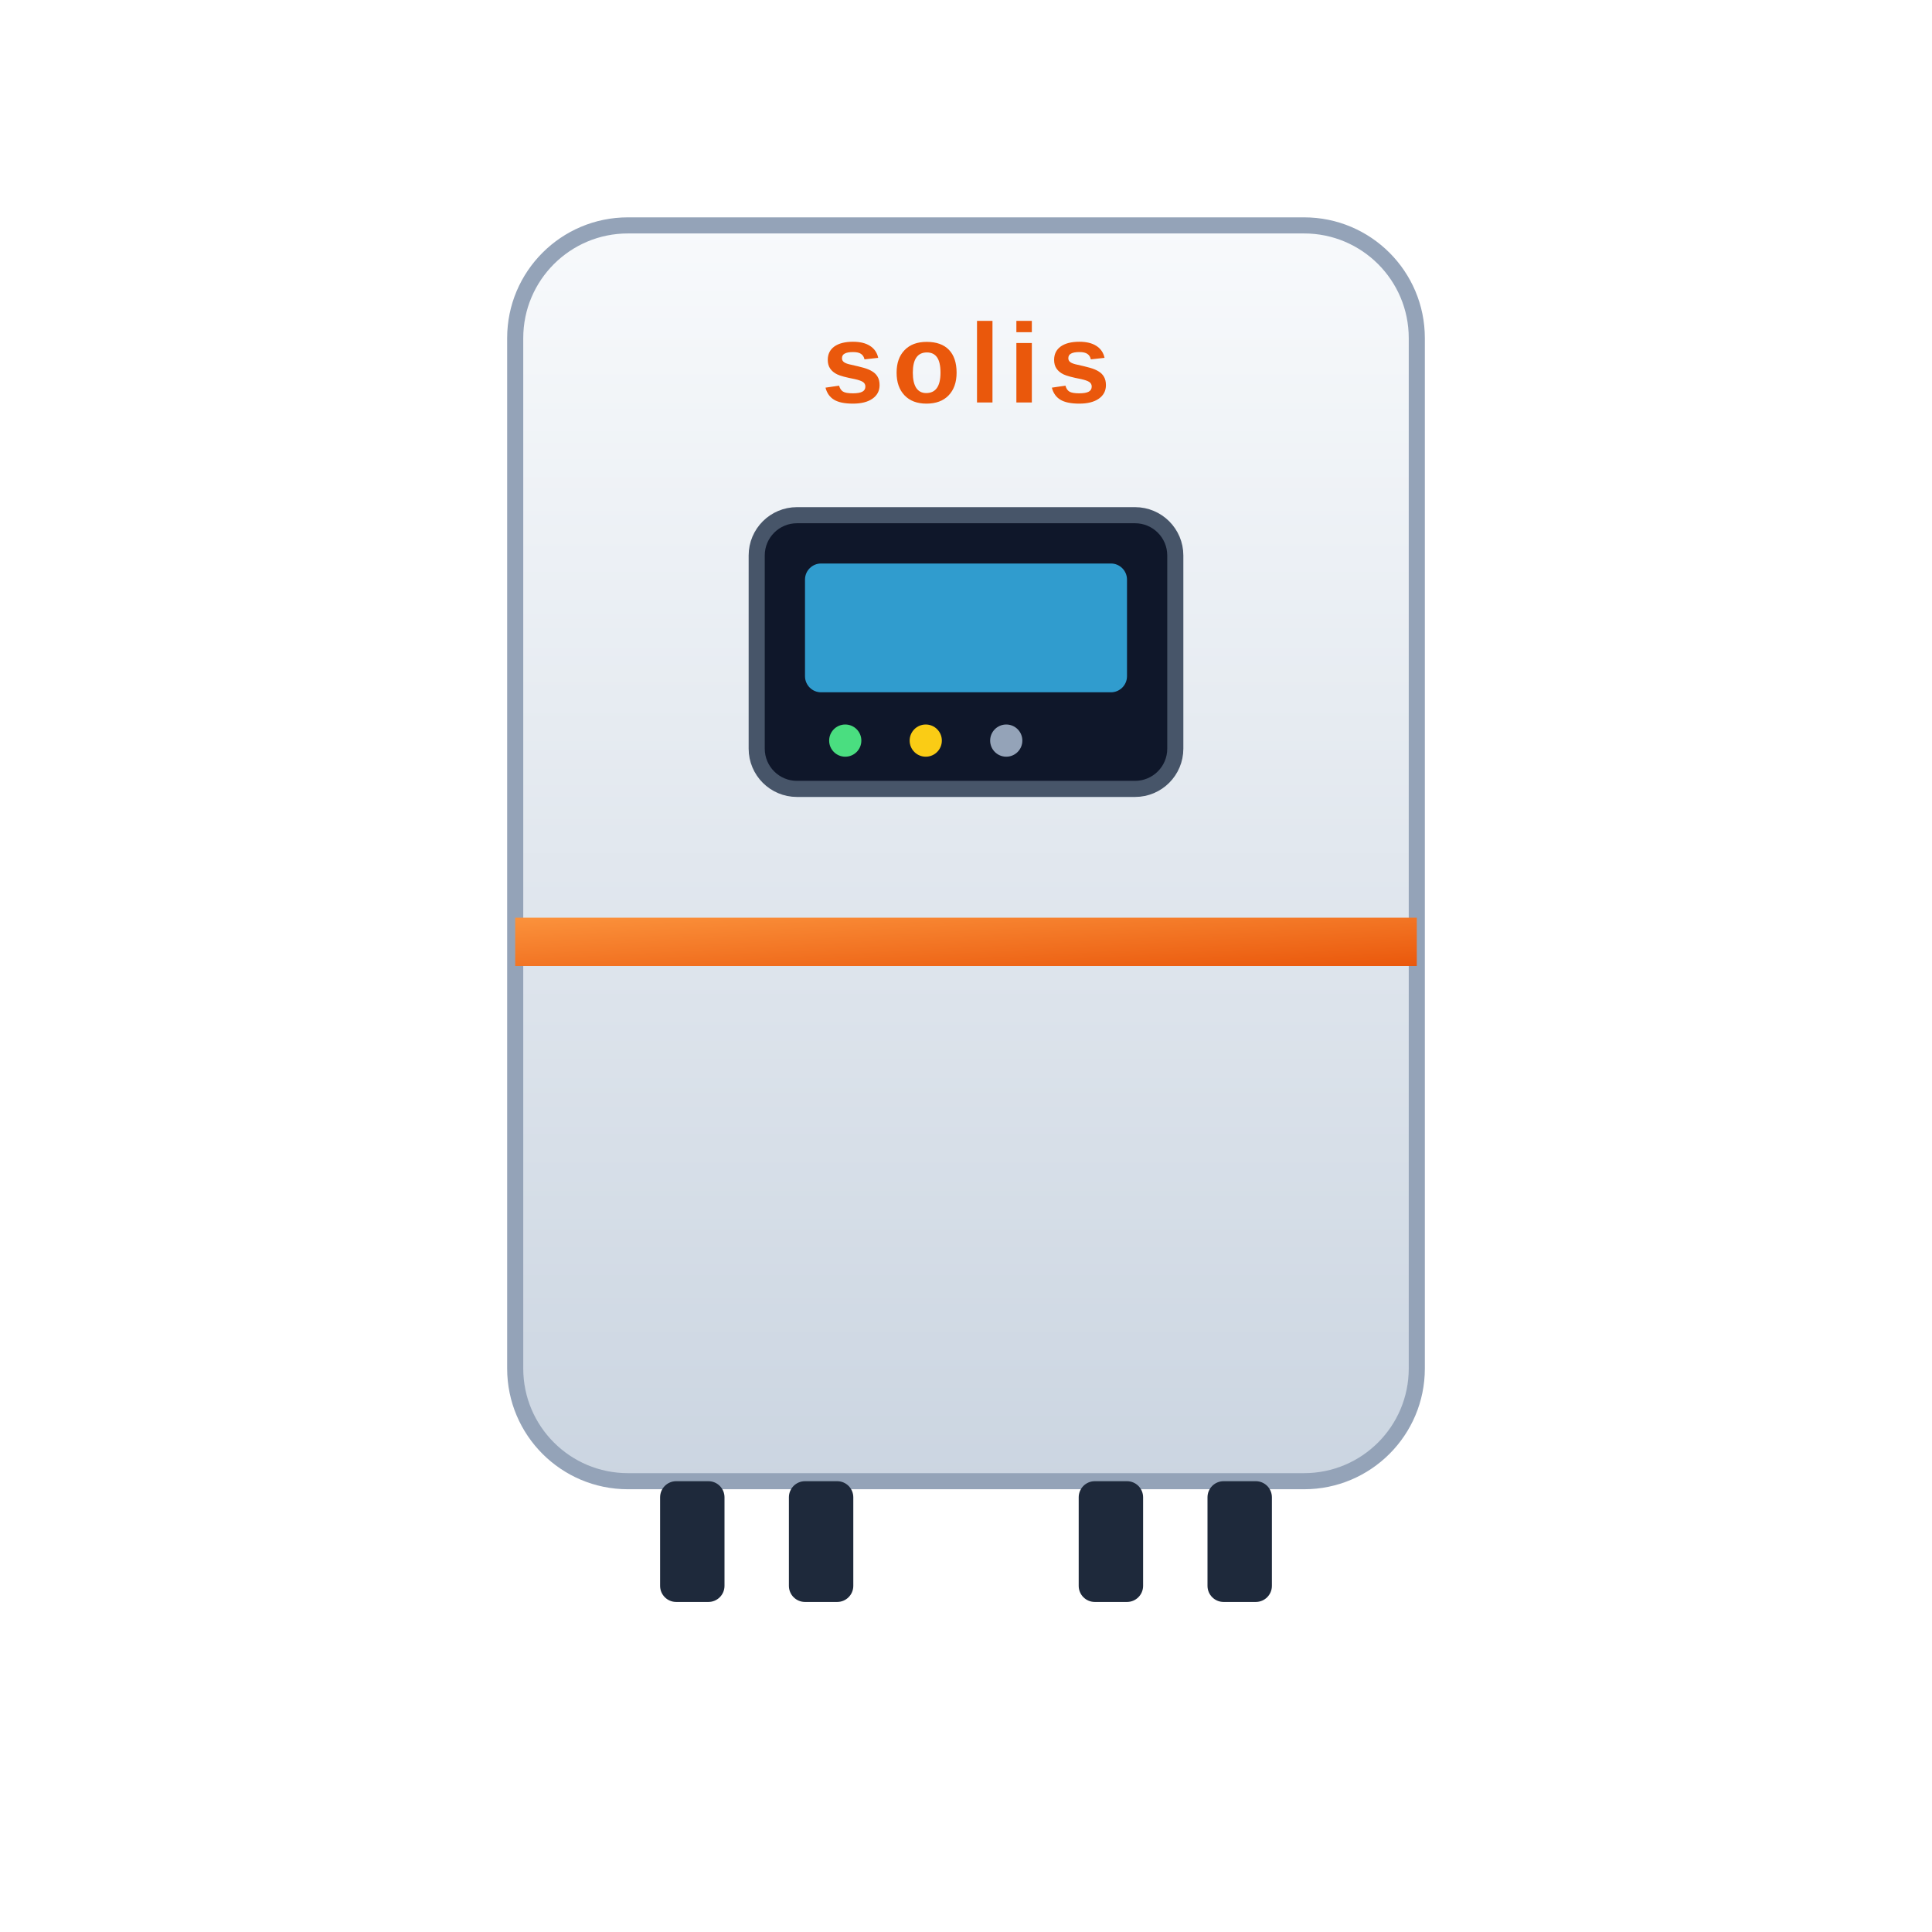
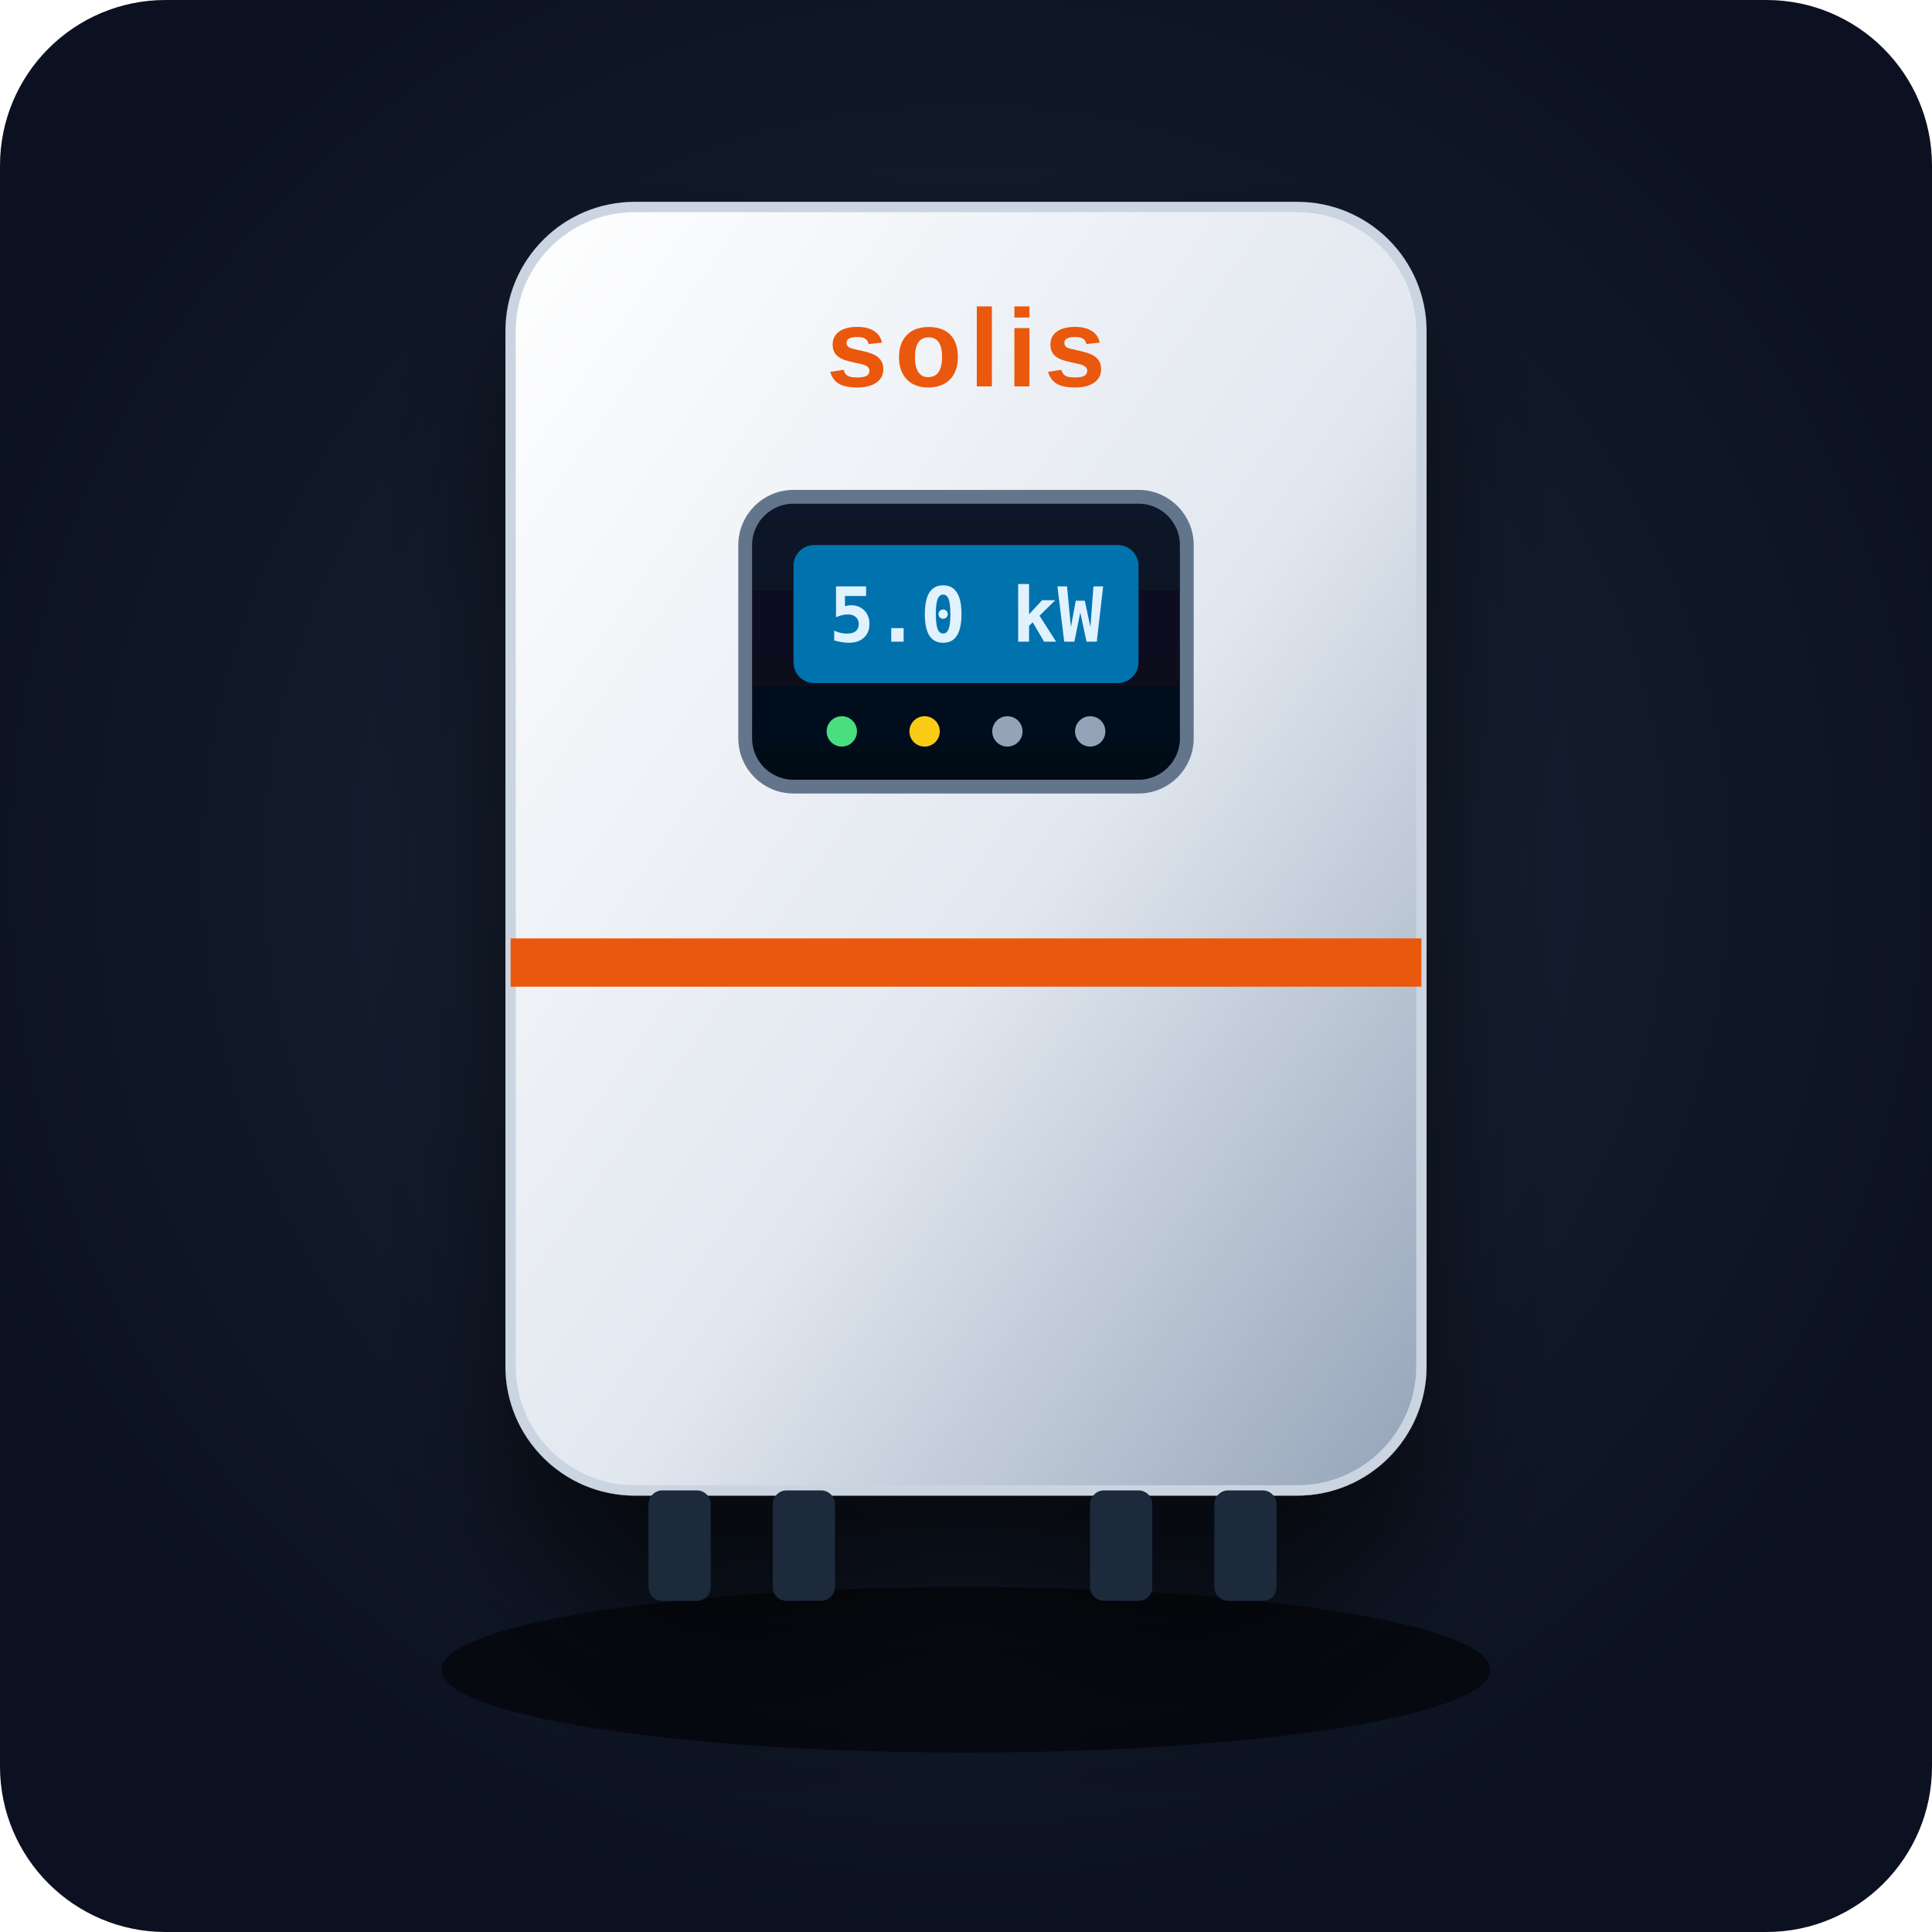
- <svg xmlns="http://www.w3.org/2000/svg" viewBox="0 0 240 240" width="240" height="240" fill="none">
+ <svg xmlns="http://www.w3.org/2000/svg" viewBox="0 0 280 280" width="280" height="280" fill="none">
  <defs>
-     <linearGradient id="bodyLight" x1="0" y1="0" x2="0" y2="1">
-       <stop offset="0%" stop-color="#F8FAFC" />
-       <stop offset="100%" stop-color="#CBD5E1" />
+     <radialGradient id="studioBg" cx="50%" cy="45%" r="55%">
+       <stop offset="0%" stop-color="#1E293B" />
+       <stop offset="100%" stop-color="#0B1120" />
+     </radialGradient>
+     <linearGradient id="whiteChassis" x1="0%" y1="0%" x2="100%" y2="100%">
+       <stop offset="0%" stop-color="#FFFFFF" />
+       <stop offset="55%" stop-color="#E2E8F0" />
+       <stop offset="100%" stop-color="#94A3B8" />
    </linearGradient>
-     <linearGradient id="bodyDark" x1="0" y1="0" x2="0" y2="1">
+     <linearGradient id="silverMetal" x1="0%" y1="0%" x2="100%" y2="100%">
+       <stop offset="0%" stop-color="#E2E8F0" />
+       <stop offset="50%" stop-color="#94A3B8" />
+       <stop offset="100%" stop-color="#475569" />
+     </linearGradient>
+     <linearGradient id="darkChassis" x1="0%" y1="0%" x2="100%" y2="100%">
      <stop offset="0%" stop-color="#334155" />
-       <stop offset="100%" stop-color="#0F172A" />
+       <stop offset="50%" stop-color="#1E293B" />
+       <stop offset="100%" stop-color="#090D16" />
    </linearGradient>
-     <linearGradient id="accentBlue" x1="0" y1="0" x2="1" y2="1">
+     <linearGradient id="matteBlack" x1="0%" y1="0%" x2="0%" y2="100%">
+       <stop offset="0%" stop-color="#27272A" />
+       <stop offset="100%" stop-color="#09090B" />
+     </linearGradient>
+     <linearGradient id="victronBlue" x1="0%" y1="0%" x2="100%" y2="100%">
+       <stop offset="0%" stop-color="#0EA5E9" />
+       <stop offset="55%" stop-color="#0284C7" />
+       <stop offset="100%" stop-color="#0369A1" />
+     </linearGradient>
+     <linearGradient id="ksBlue" x1="0%" y1="0%" x2="100%" y2="100%">
+       <stop offset="0%" stop-color="#2563EB" />
+       <stop offset="100%" stop-color="#1D4ED8" />
+     </linearGradient>
+     <linearGradient id="bluettiBlue" x1="0%" y1="0%" x2="100%" y2="100%">
      <stop offset="0%" stop-color="#38BDF8" />
-       <stop offset="100%" stop-color="#0284C7" />
+       <stop offset="100%" stop-color="#0369A1" />
    </linearGradient>
-     <linearGradient id="accentGold" x1="0" y1="0" x2="1" y2="1">
-       <stop offset="0%" stop-color="#FACC15" />
-       <stop offset="100%" stop-color="#D97706" />
+     <linearGradient id="screenGlow" x1="0%" y1="0%" x2="0%" y2="100%">
+       <stop offset="0%" stop-color="#0F172A" />
+       <stop offset="100%" stop-color="#020617" />
    </linearGradient>
-     <linearGradient id="accentOrange" x1="0" y1="0" x2="1" y2="1">
-       <stop offset="0%" stop-color="#FB923C" />
-       <stop offset="100%" stop-color="#EA580C" />
-     </linearGradient>
-     <linearGradient id="accentGreen" x1="0" y1="0" x2="1" y2="1">
-       <stop offset="0%" stop-color="#4ADE80" />
-       <stop offset="100%" stop-color="#16A34A" />
-     </linearGradient>
+     <filter id="dropShadow" x="-15%" y="-10%" width="130%" height="135%">
+       <feDropShadow dx="0" dy="14" stdDeviation="10" flood-color="#000000" flood-opacity="0.65" />
+     </filter>
  </defs>
-   <rect x="64" y="28" width="112" height="156" rx="14" fill="url(#bodyLight)" stroke="#94A3B8" stroke-width="2" />
-   <rect x="64" y="114" width="112" height="6" fill="url(#accentOrange)" />
-   <rect x="94" y="64" width="52" height="34" rx="5" fill="#0F172A" stroke="#475569" stroke-width="2" />
-   <rect x="100" y="70" width="40" height="16" rx="2" fill="#38BDF8" opacity="0.8" />
-   <circle cx="105" cy="92" r="2" fill="#4ADE80" />
-   <circle cx="115" cy="92" r="2" fill="#FACC15" />
-   <circle cx="125" cy="92" r="2" fill="#94A3B8" />
-   <text x="120" y="50" text-anchor="middle" fill="#EA580C" font-family="Arial, sans-serif" font-weight="800" font-size="14" letter-spacing="1">solis</text>
-   <rect x="82" y="184" width="8" height="15" rx="2" fill="#1E293B" />
-   <rect x="98" y="184" width="8" height="15" rx="2" fill="#1E293B" />
-   <rect x="134" y="184" width="8" height="15" rx="2" fill="#1E293B" />
-   <rect x="150" y="184" width="8" height="15" rx="2" fill="#1E293B" />
+   <rect width="280" height="280" rx="24" fill="url(#studioBg)" />
+   <ellipse cx="140" cy="242" rx="76" ry="12" fill="#000000" opacity="0.55" />
+   <g filter="url(#dropShadow)">
+     <rect x="74" y="30" width="132" height="186" rx="18" fill="url(#whiteChassis)" stroke="#CBD5E1" stroke-width="1.5" />
+     <rect x="74" y="136" width="132" height="7" fill="#EA580C" />
+     <rect x="108" y="72" width="64" height="42" rx="7" fill="url(#screenGlow)" stroke="#64748B" stroke-width="2" />
+     <rect x="115" y="79" width="50" height="20" rx="3" fill="#0284C7" opacity="0.85" />
+     <text x="140" y="93" text-anchor="middle" fill="#E0F2FE" font-family="monospace" font-weight="700" font-size="11">5.0 kW</text>
+     <circle cx="122" cy="106" r="2.2" fill="#4ADE80" />
+     <circle cx="134" cy="106" r="2.2" fill="#FACC15" />
+     <circle cx="146" cy="106" r="2.2" fill="#94A3B8" />
+     <circle cx="158" cy="106" r="2.2" fill="#94A3B8" />
+     <text x="140" y="56" text-anchor="middle" fill="#EA580C" font-family="Arial, sans-serif" font-weight="900" font-size="16" letter-spacing="1">solis</text>
+     <rect x="94" y="216" width="9" height="16" rx="2" fill="#1E293B" />
+     <rect x="112" y="216" width="9" height="16" rx="2" fill="#1E293B" />
+     <rect x="158" y="216" width="9" height="16" rx="2" fill="#1E293B" />
+     <rect x="176" y="216" width="9" height="16" rx="2" fill="#1E293B" />
+   </g>
</svg>
